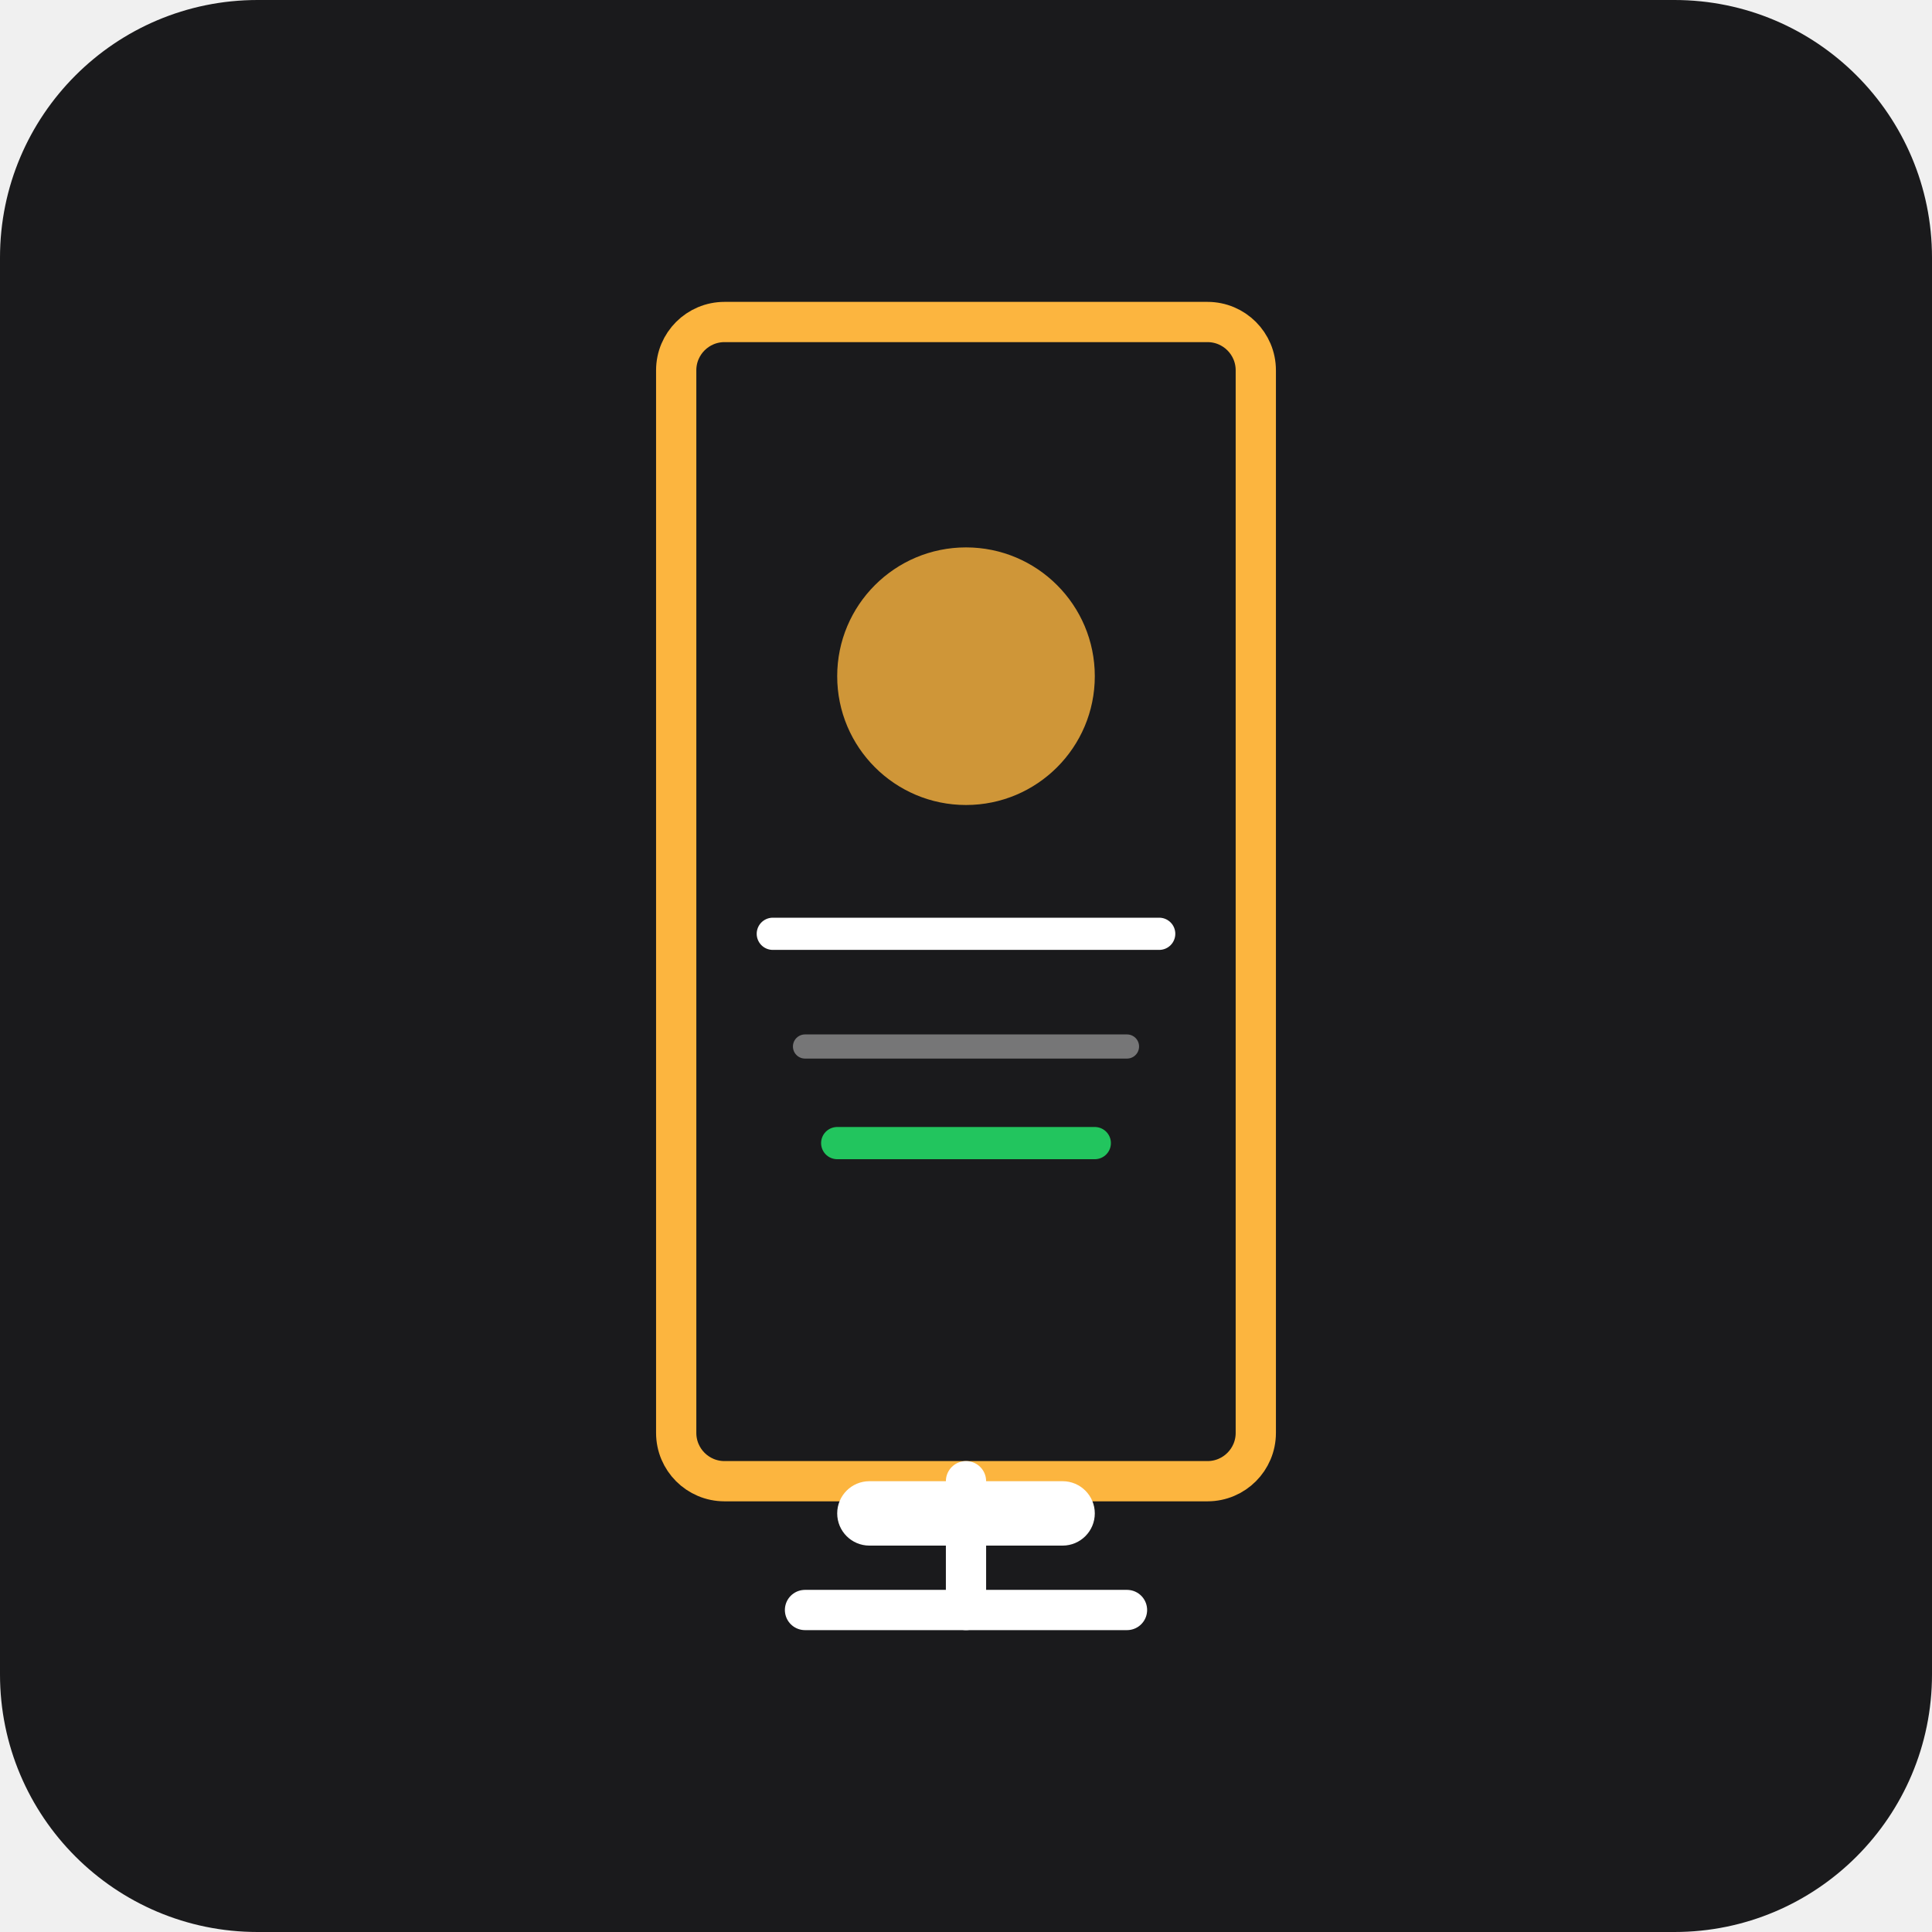
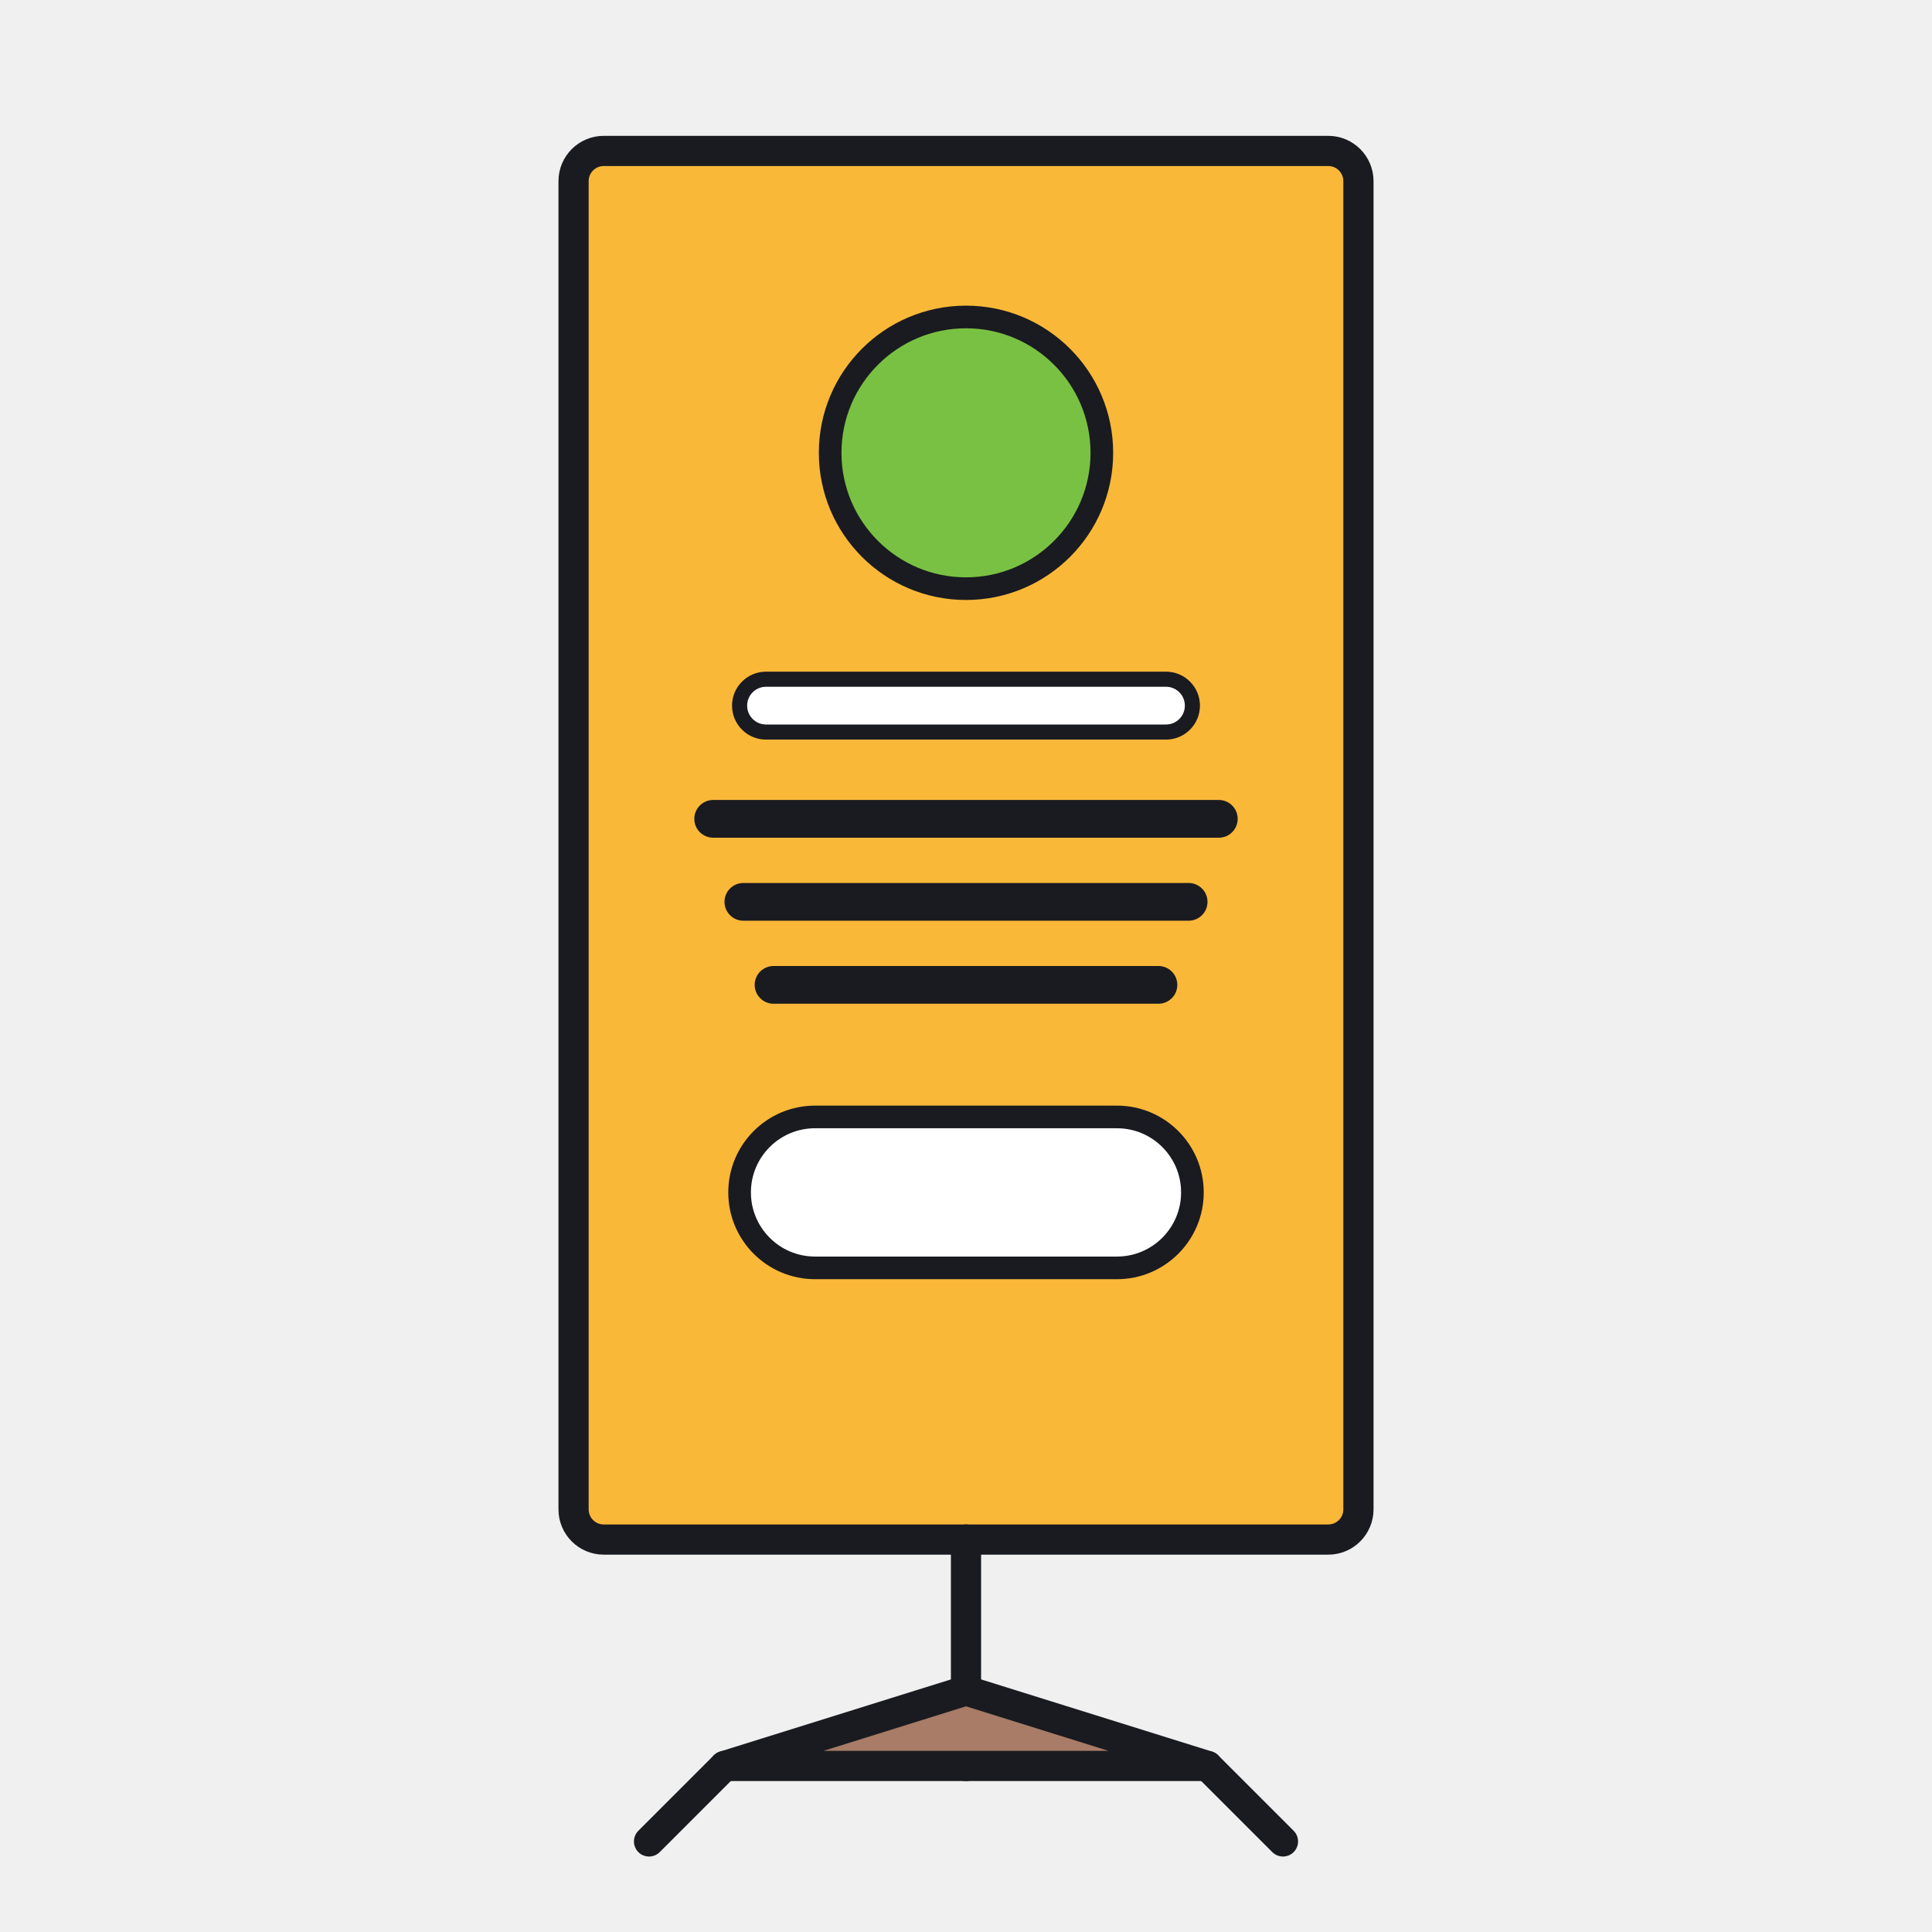
- <svg xmlns="http://www.w3.org/2000/svg" viewBox="0 0 120 120">
-   <rect width="120" height="120" rx="16" fill="#1a1a1c" />
-   <rect x="42" y="20" width="36" height="72" rx="3" fill="#1a1a1c" stroke="#FCB53F" stroke-width="2.5" stroke-linecap="round" />
-   <circle cx="60" cy="42" r="8" fill="#FCB53F" opacity="0.8" />
-   <line x1="48" y1="58" x2="72" y2="58" stroke="#ffffff" stroke-width="2" stroke-linecap="round" />
-   <line x1="50" y1="65" x2="70" y2="65" stroke="#ffffff" stroke-width="1.5" stroke-linecap="round" opacity="0.4" />
-   <line x1="52" y1="71" x2="68" y2="71" stroke="#22c55e" stroke-width="2" stroke-linecap="round" />
-   <rect x="52" y="92" width="16" height="4" rx="2" fill="#ffffff" />
-   <line x1="60" y1="92" x2="60" y2="100" stroke="#ffffff" stroke-width="2.5" stroke-linecap="round" />
-   <line x1="50" y1="100" x2="70" y2="100" stroke="#ffffff" stroke-width="2.5" stroke-linecap="round" />
+ <svg xmlns="http://www.w3.org/2000/svg" viewBox="0 0 512 512" stroke-linecap="round" stroke-linejoin="round">
+   <rect x="152" y="40" width="208" height="368" rx="8" fill="#FAB839" stroke="#1A1B20" stroke-width="8" />
+   <circle cx="256" cy="120" r="36" fill="#79C143" stroke="#1A1B20" stroke-width="6" />
+   <rect x="196" y="180" width="120" height="14" rx="7" fill="#FFFFFF" stroke="#1A1B20" stroke-width="4" />
+   <rect x="184" y="212" width="144" height="10" rx="5" fill="#1A1B20" stroke="none" />
+   <rect x="192" y="234" width="128" height="10" rx="5" fill="#1A1B20" stroke="none" />
+   <rect x="200" y="256" width="112" height="10" rx="5" fill="#1A1B20" stroke="none" />
+   <rect x="196" y="296" width="120" height="40" rx="20" fill="#FFFFFF" stroke="#1A1B20" stroke-width="6" />
+   <line x1="256" y1="408" x2="256" y2="468" stroke="#1A1B20" stroke-width="8" />
+   <path d="M192 468 L256 448 L320 468 L192 468 Z" fill="#A87C66" stroke="#1A1B20" stroke-width="8" />
+   <line x1="192" y1="468" x2="172" y2="488" stroke="#1A1B20" stroke-width="8" />
+   <line x1="320" y1="468" x2="340" y2="488" stroke="#1A1B20" stroke-width="8" />
</svg>
